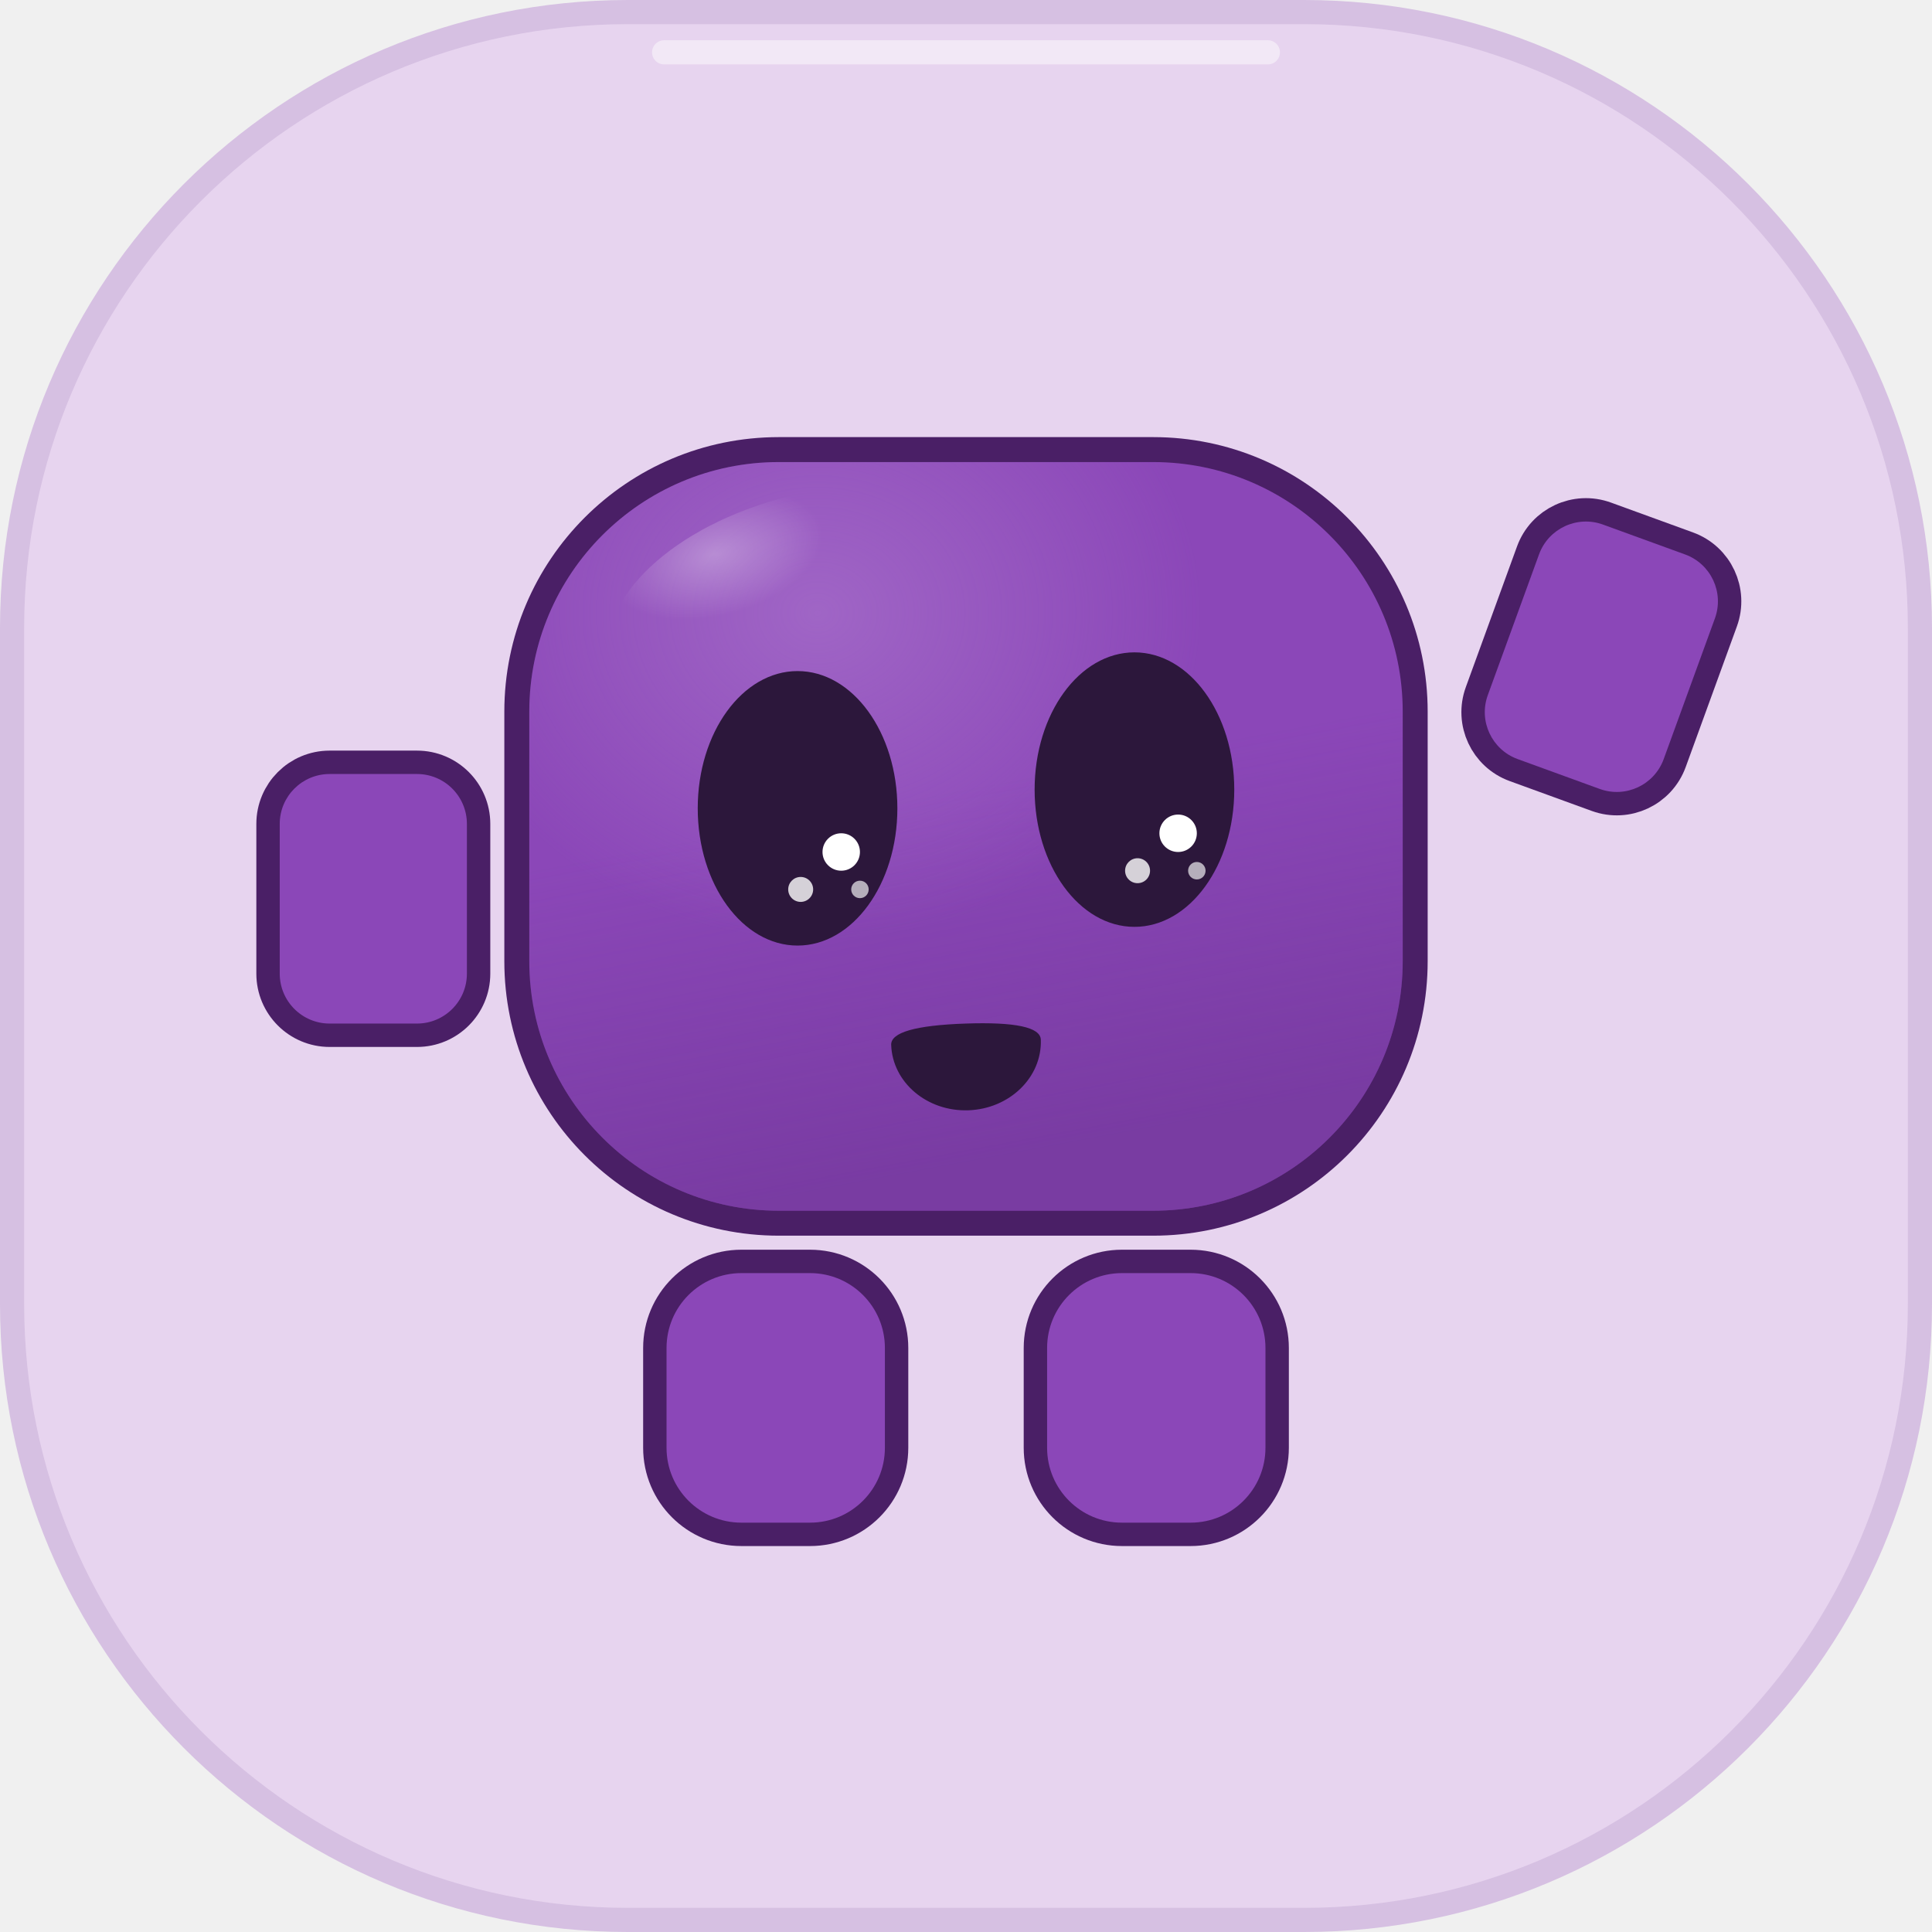
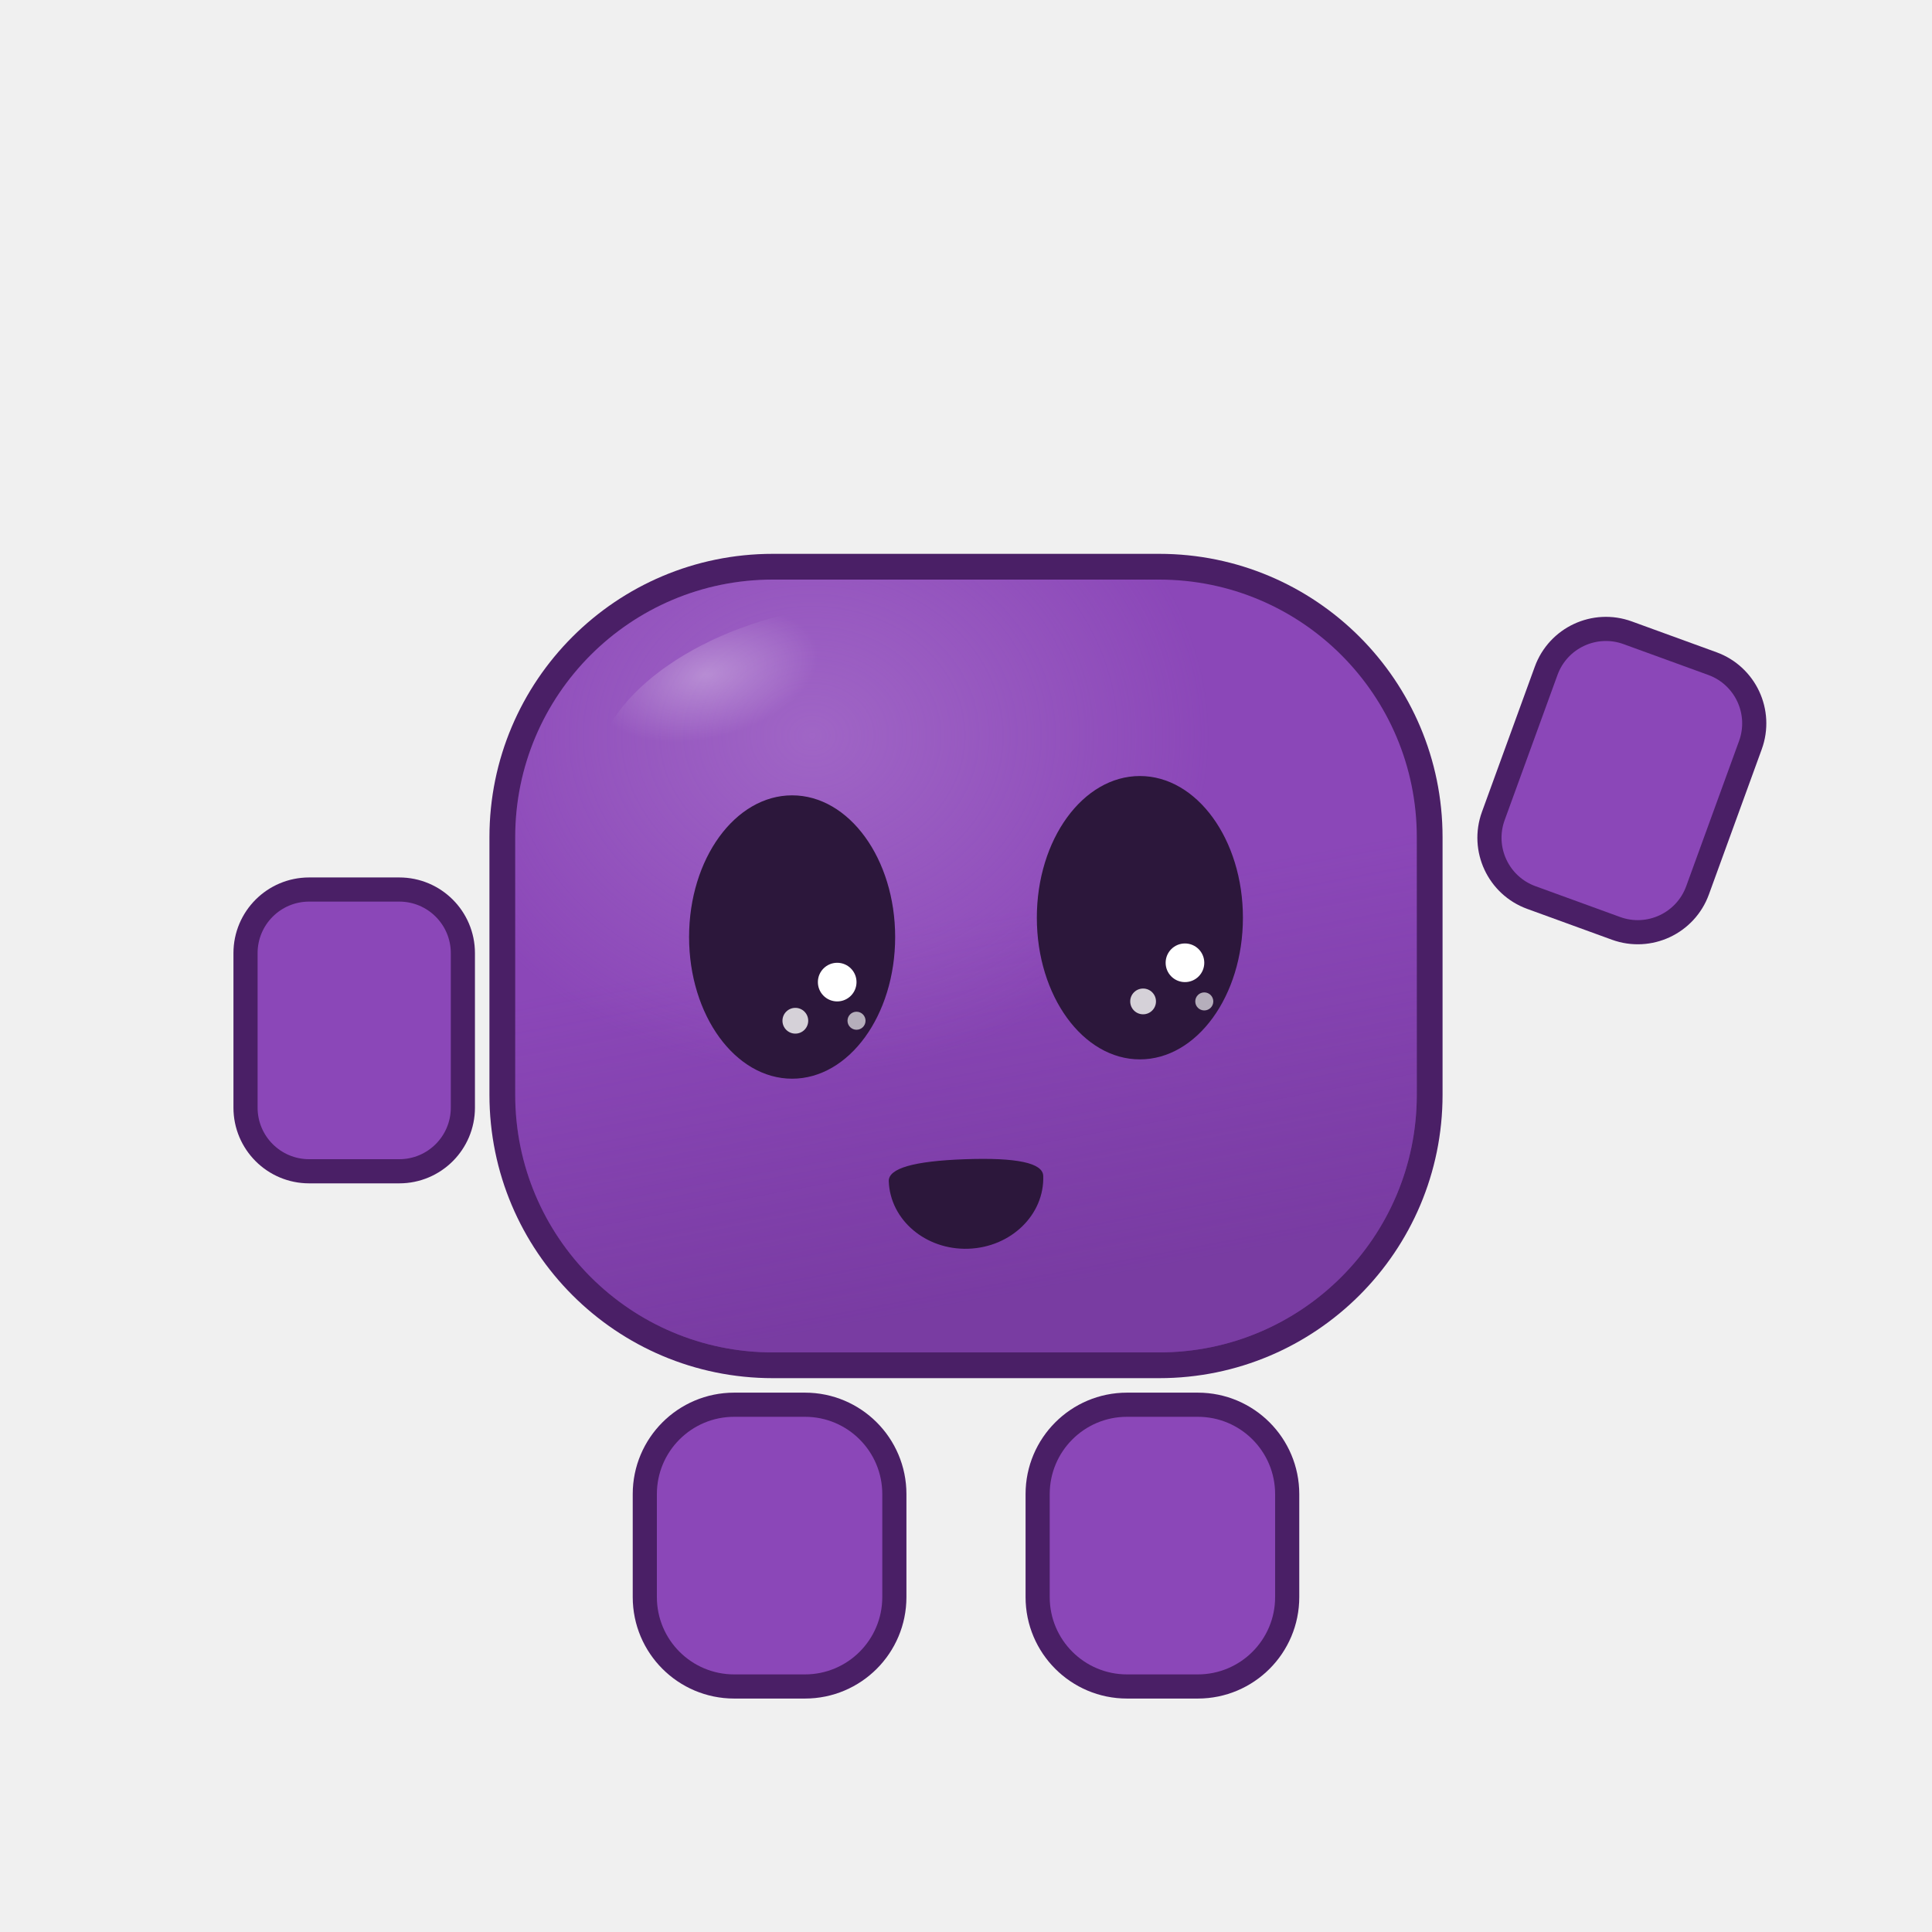
- <svg xmlns="http://www.w3.org/2000/svg" width="48" height="48" viewBox="0 0 48 48">
-   <rect x="0.3" y="0.3" width="47.4" height="47.4" rx="15.3" fill="#E7D4EF" stroke="#D6C0E2" stroke-width="0.6" />
-   <path d="M16.5 1.3 H31.5" stroke="#F7F1FA" stroke-width="0.6" stroke-opacity="0.7" stroke-linecap="round" />
-   <g transform="translate(5.40 5.28) scale(1.55)">
-     <defs>
-       <radialGradient id="g-hi" cx="33%" cy="20%" r="80%">
-         <stop offset="0%" stop-color="#B98AD6" stop-opacity="0.45" />
-         <stop offset="55%" stop-color="#B98AD6" stop-opacity="0" />
-       </radialGradient>
-       <linearGradient id="g-lo" x1="0" y1="0" x2="0.22" y2="1">
-         <stop offset="52%" stop-color="#5E2A82" stop-opacity="0" />
-         <stop offset="100%" stop-color="#5E2A82" stop-opacity="0.4" />
-       </linearGradient>
-       <radialGradient id="g-spec" cx="30%" cy="16%" r="26%">
-         <stop offset="0%" stop-color="#ffffff" stop-opacity="0.3" />
-         <stop offset="100%" stop-color="#ffffff" stop-opacity="0" />
-       </radialGradient>
-     </defs>
-     <g id="rig-root">
-       <g id="rig-arm-left" data-pivot="2.5 9">
-         <path d="M1.8 9 L3.2 9 A0.8 0.8 0 0 1 4 9.8 L4 12.2 A0.8 0.8 0 0 1 3.2 13 L1.8 13 A0.8 0.8 0 0 1 1 12.2 L1 9.8 A0.8 0.8 0 0 1 1.8 9 Z" fill="#4A1F66" stroke="#4A1F66" stroke-width="0.75" stroke-linejoin="round" />
-         <path d="M1.8 9 L3.2 9 A0.8 0.8 0 0 1 4 9.8 L4 12.2 A0.8 0.8 0 0 1 3.2 13 L1.8 13 A0.8 0.8 0 0 1 1 12.2 L1 9.8 A0.8 0.8 0 0 1 1.8 9 Z" fill="#8B47B8" />
+ <svg xmlns="http://www.w3.org/2000/svg" viewBox="-3 -5 30 30">
+   <defs>
+     <radialGradient id="g-hi" cx="33%" cy="20%" r="80%">
+       <stop offset="0%" stop-color="#B98AD6" stop-opacity="0.45" />
+       <stop offset="55%" stop-color="#B98AD6" stop-opacity="0" />
+     </radialGradient>
+     <linearGradient id="g-lo" x1="0" y1="0" x2="0.22" y2="1">
+       <stop offset="52%" stop-color="#5E2A82" stop-opacity="0" />
+       <stop offset="100%" stop-color="#5E2A82" stop-opacity="0.4" />
+     </linearGradient>
+     <radialGradient id="g-spec" cx="30%" cy="16%" r="26%">
+       <stop offset="0%" stop-color="#ffffff" stop-opacity="0.3" />
+       <stop offset="100%" stop-color="#ffffff" stop-opacity="0" />
+     </radialGradient>
+   </defs>
+   <g id="rig-root">
+     <g id="rig-arm-left" data-pivot="2.5 9">
+       <path d="M1.8 9 L3.2 9 A0.8 0.8 0 0 1 4 9.8 L4 12.2 A0.8 0.8 0 0 1 3.2 13 L1.8 13 A0.8 0.8 0 0 1 1 12.2 L1 9.8 A0.8 0.8 0 0 1 1.8 9 Z" fill="#4A1F66" stroke="#4A1F66" stroke-width="0.75" stroke-linejoin="round" />
+       <path d="M1.8 9 L3.2 9 A0.8 0.8 0 0 1 4 9.8 L4 12.2 A0.8 0.8 0 0 1 3.2 13 L1.8 13 A0.8 0.8 0 0 1 1 12.2 L1 9.8 A0.8 0.8 0 0 1 1.8 9 Z" fill="#8B47B8" />
+     </g>
+     <g id="rig-arm-right" data-pivot="21.5 9" transform="rotate(-160 21.5 9)">
+       <path d="M20.8 9 L22.2 9 A0.8 0.8 0 0 1 23 9.8 L23 12.2 A0.8 0.8 0 0 1 22.2 13 L20.8 13 A0.8 0.8 0 0 1 20 12.2 L20 9.8 A0.8 0.8 0 0 1 20.8 9 Z" fill="#4A1F66" stroke="#4A1F66" stroke-width="0.75" stroke-linejoin="round" />
+       <path d="M20.8 9 L22.2 9 A0.8 0.8 0 0 1 23 9.8 L23 12.2 A0.8 0.8 0 0 1 22.2 13 L20.8 13 A0.8 0.8 0 0 1 20 12.2 L20 9.8 A0.8 0.8 0 0 1 20.8 9 Z" fill="#8B47B8" />
+       <g id="slot-item" />
+     </g>
+     <g id="rig-leg-left" data-pivot="8.95 17">
+       <rect x="7.2" y="17" width="3.5" height="4" rx="1.2" fill="#4A1F66" stroke="#4A1F66" stroke-width="0.75" stroke-linejoin="round" />
+       <rect x="7.2" y="17" width="3.5" height="4" rx="1.2" fill="#8B47B8" />
+     </g>
+     <g id="rig-leg-right" data-pivot="15.05 17">
+       <rect x="13.3" y="17" width="3.5" height="4" rx="1.2" fill="#4A1F66" stroke="#4A1F66" stroke-width="0.75" stroke-linejoin="round" />
+       <rect x="13.3" y="17" width="3.5" height="4" rx="1.2" fill="#8B47B8" />
+     </g>
+     <g id="rig-body">
+       <path d="M9 4 L15 4 A4 4 0 0 1 19 8 L19 12 A4 4 0 0 1 15 16 L9 16 A4 4 0 0 1 5 12 L5 8 A4 4 0 0 1 9 4 Z" fill="#4A1F66" stroke="#4A1F66" stroke-width="0.8" stroke-linejoin="round" />
+       <path d="M9 4 L15 4 A4 4 0 0 1 19 8 L19 12 A4 4 0 0 1 15 16 L9 16 A4 4 0 0 1 5 12 L5 8 A4 4 0 0 1 9 4 Z" fill="#8B47B8" />
+       <path d="M9 4 L15 4 A4 4 0 0 1 19 8 L19 12 A4 4 0 0 1 15 16 L9 16 A4 4 0 0 1 5 12 L5 8 A4 4 0 0 1 9 4 Z" fill="url(#g-lo)" />
+       <path d="M9 4 L15 4 A4 4 0 0 1 19 8 L19 12 A4 4 0 0 1 15 16 L9 16 A4 4 0 0 1 5 12 L5 8 A4 4 0 0 1 9 4 Z" fill="url(#g-hi)" />
+       <ellipse cx="9.6" cy="6.4" rx="3.4" ry="1.9" fill="url(#g-spec)" transform="rotate(-14 9.6 6.4)" />
+       <g id="rig-face-welcome">
+         <ellipse cx="9.3" cy="9.55" rx="1.6" ry="2.2" fill="#2c173b" />
+         <g class="pupil">
+           <circle cx="10" cy="10.25" r="0.3" fill="#FFFFFF" />
+           <circle cx="9.35" cy="10.85" r="0.2" fill="#FFFFFF" fill-opacity="0.8" />
+           <circle cx="10.3" cy="10.85" r="0.14" fill="#FFFFFF" fill-opacity="0.65" />
+         </g>
+         <ellipse cx="14.7" cy="9.25" rx="1.6" ry="2.2" fill="#2c173b" />
+         <g class="pupil">
+           <circle cx="15.4" cy="9.95" r="0.3" fill="#FFFFFF" />
+           <circle cx="14.75" cy="10.55" r="0.2" fill="#FFFFFF" fill-opacity="0.8" />
+           <circle cx="15.7" cy="10.55" r="0.14" fill="#FFFFFF" fill-opacity="0.65" />
+         </g>
+         <g transform="rotate(-2 12 13.3)">
+           <path d="M10.8 13.3 Q10.8 13 12 13 Q13.2 13 13.2 13.3 A1.1 1 0 0 1 10.8 13.3 Z" fill="#2c173b" />
+         </g>
      </g>
-       <g id="rig-arm-right" data-pivot="21.5 9" transform="rotate(-160 21.5 9)">
-         <path d="M20.8 9 L22.2 9 A0.8 0.8 0 0 1 23 9.8 L23 12.2 A0.8 0.8 0 0 1 22.2 13 L20.8 13 A0.8 0.8 0 0 1 20 12.2 L20 9.8 A0.8 0.8 0 0 1 20.8 9 Z" fill="#4A1F66" stroke="#4A1F66" stroke-width="0.75" stroke-linejoin="round" />
-         <path d="M20.8 9 L22.2 9 A0.8 0.8 0 0 1 23 9.8 L23 12.2 A0.8 0.8 0 0 1 22.2 13 L20.8 13 A0.8 0.8 0 0 1 20 12.2 L20 9.8 A0.8 0.8 0 0 1 20.8 9 Z" fill="#8B47B8" />
-         <g id="slot-item" />
-       </g>
-       <g id="rig-leg-left" data-pivot="8.95 17">
-         <rect x="7.2" y="17" width="3.5" height="4" rx="1.2" fill="#4A1F66" stroke="#4A1F66" stroke-width="0.75" stroke-linejoin="round" />
-         <rect x="7.2" y="17" width="3.5" height="4" rx="1.2" fill="#8B47B8" />
-       </g>
-       <g id="rig-leg-right" data-pivot="15.05 17">
-         <rect x="13.3" y="17" width="3.5" height="4" rx="1.2" fill="#4A1F66" stroke="#4A1F66" stroke-width="0.75" stroke-linejoin="round" />
-         <rect x="13.3" y="17" width="3.5" height="4" rx="1.2" fill="#8B47B8" />
-       </g>
-       <g id="rig-body">
-         <path d="M9 4 L15 4 A4 4 0 0 1 19 8 L19 12 A4 4 0 0 1 15 16 L9 16 A4 4 0 0 1 5 12 L5 8 A4 4 0 0 1 9 4 Z" fill="#4A1F66" stroke="#4A1F66" stroke-width="0.8" stroke-linejoin="round" />
-         <path d="M9 4 L15 4 A4 4 0 0 1 19 8 L19 12 A4 4 0 0 1 15 16 L9 16 A4 4 0 0 1 5 12 L5 8 A4 4 0 0 1 9 4 Z" fill="#8B47B8" />
-         <path d="M9 4 L15 4 A4 4 0 0 1 19 8 L19 12 A4 4 0 0 1 15 16 L9 16 A4 4 0 0 1 5 12 L5 8 A4 4 0 0 1 9 4 Z" fill="url(#g-lo)" />
-         <path d="M9 4 L15 4 A4 4 0 0 1 19 8 L19 12 A4 4 0 0 1 15 16 L9 16 A4 4 0 0 1 5 12 L5 8 A4 4 0 0 1 9 4 Z" fill="url(#g-hi)" />
-         <ellipse cx="9.6" cy="6.4" rx="3.4" ry="1.9" fill="url(#g-spec)" transform="rotate(-14 9.6 6.4)" />
-         <g id="rig-face-welcome">
-           <ellipse cx="9.3" cy="9.55" rx="1.6" ry="2.2" fill="#2c173b" />
-           <g class="pupil">
-             <circle cx="10" cy="10.25" r="0.3" fill="#FFFFFF" />
-             <circle cx="9.35" cy="10.85" r="0.2" fill="#FFFFFF" fill-opacity="0.8" />
-             <circle cx="10.3" cy="10.85" r="0.14" fill="#FFFFFF" fill-opacity="0.65" />
-           </g>
-           <ellipse cx="14.7" cy="9.25" rx="1.6" ry="2.2" fill="#2c173b" />
-           <g class="pupil">
-             <circle cx="15.4" cy="9.95" r="0.3" fill="#FFFFFF" />
-             <circle cx="14.75" cy="10.55" r="0.2" fill="#FFFFFF" fill-opacity="0.8" />
-             <circle cx="15.7" cy="10.55" r="0.14" fill="#FFFFFF" fill-opacity="0.65" />
-           </g>
-           <g transform="rotate(-2 12 13.3)">
-             <path d="M10.8 13.3 Q10.8 13 12 13 Q13.2 13 13.2 13.3 A1.1 1 0 0 1 10.8 13.3 Z" fill="#2c173b" />
-           </g>
-         </g>
-         <g id="slot-eyewear" />
-       </g>
-       <g id="slot-hat" />
+       <g id="slot-eyewear" />
    </g>
+     <g id="slot-hat" />
  </g>
</svg>
